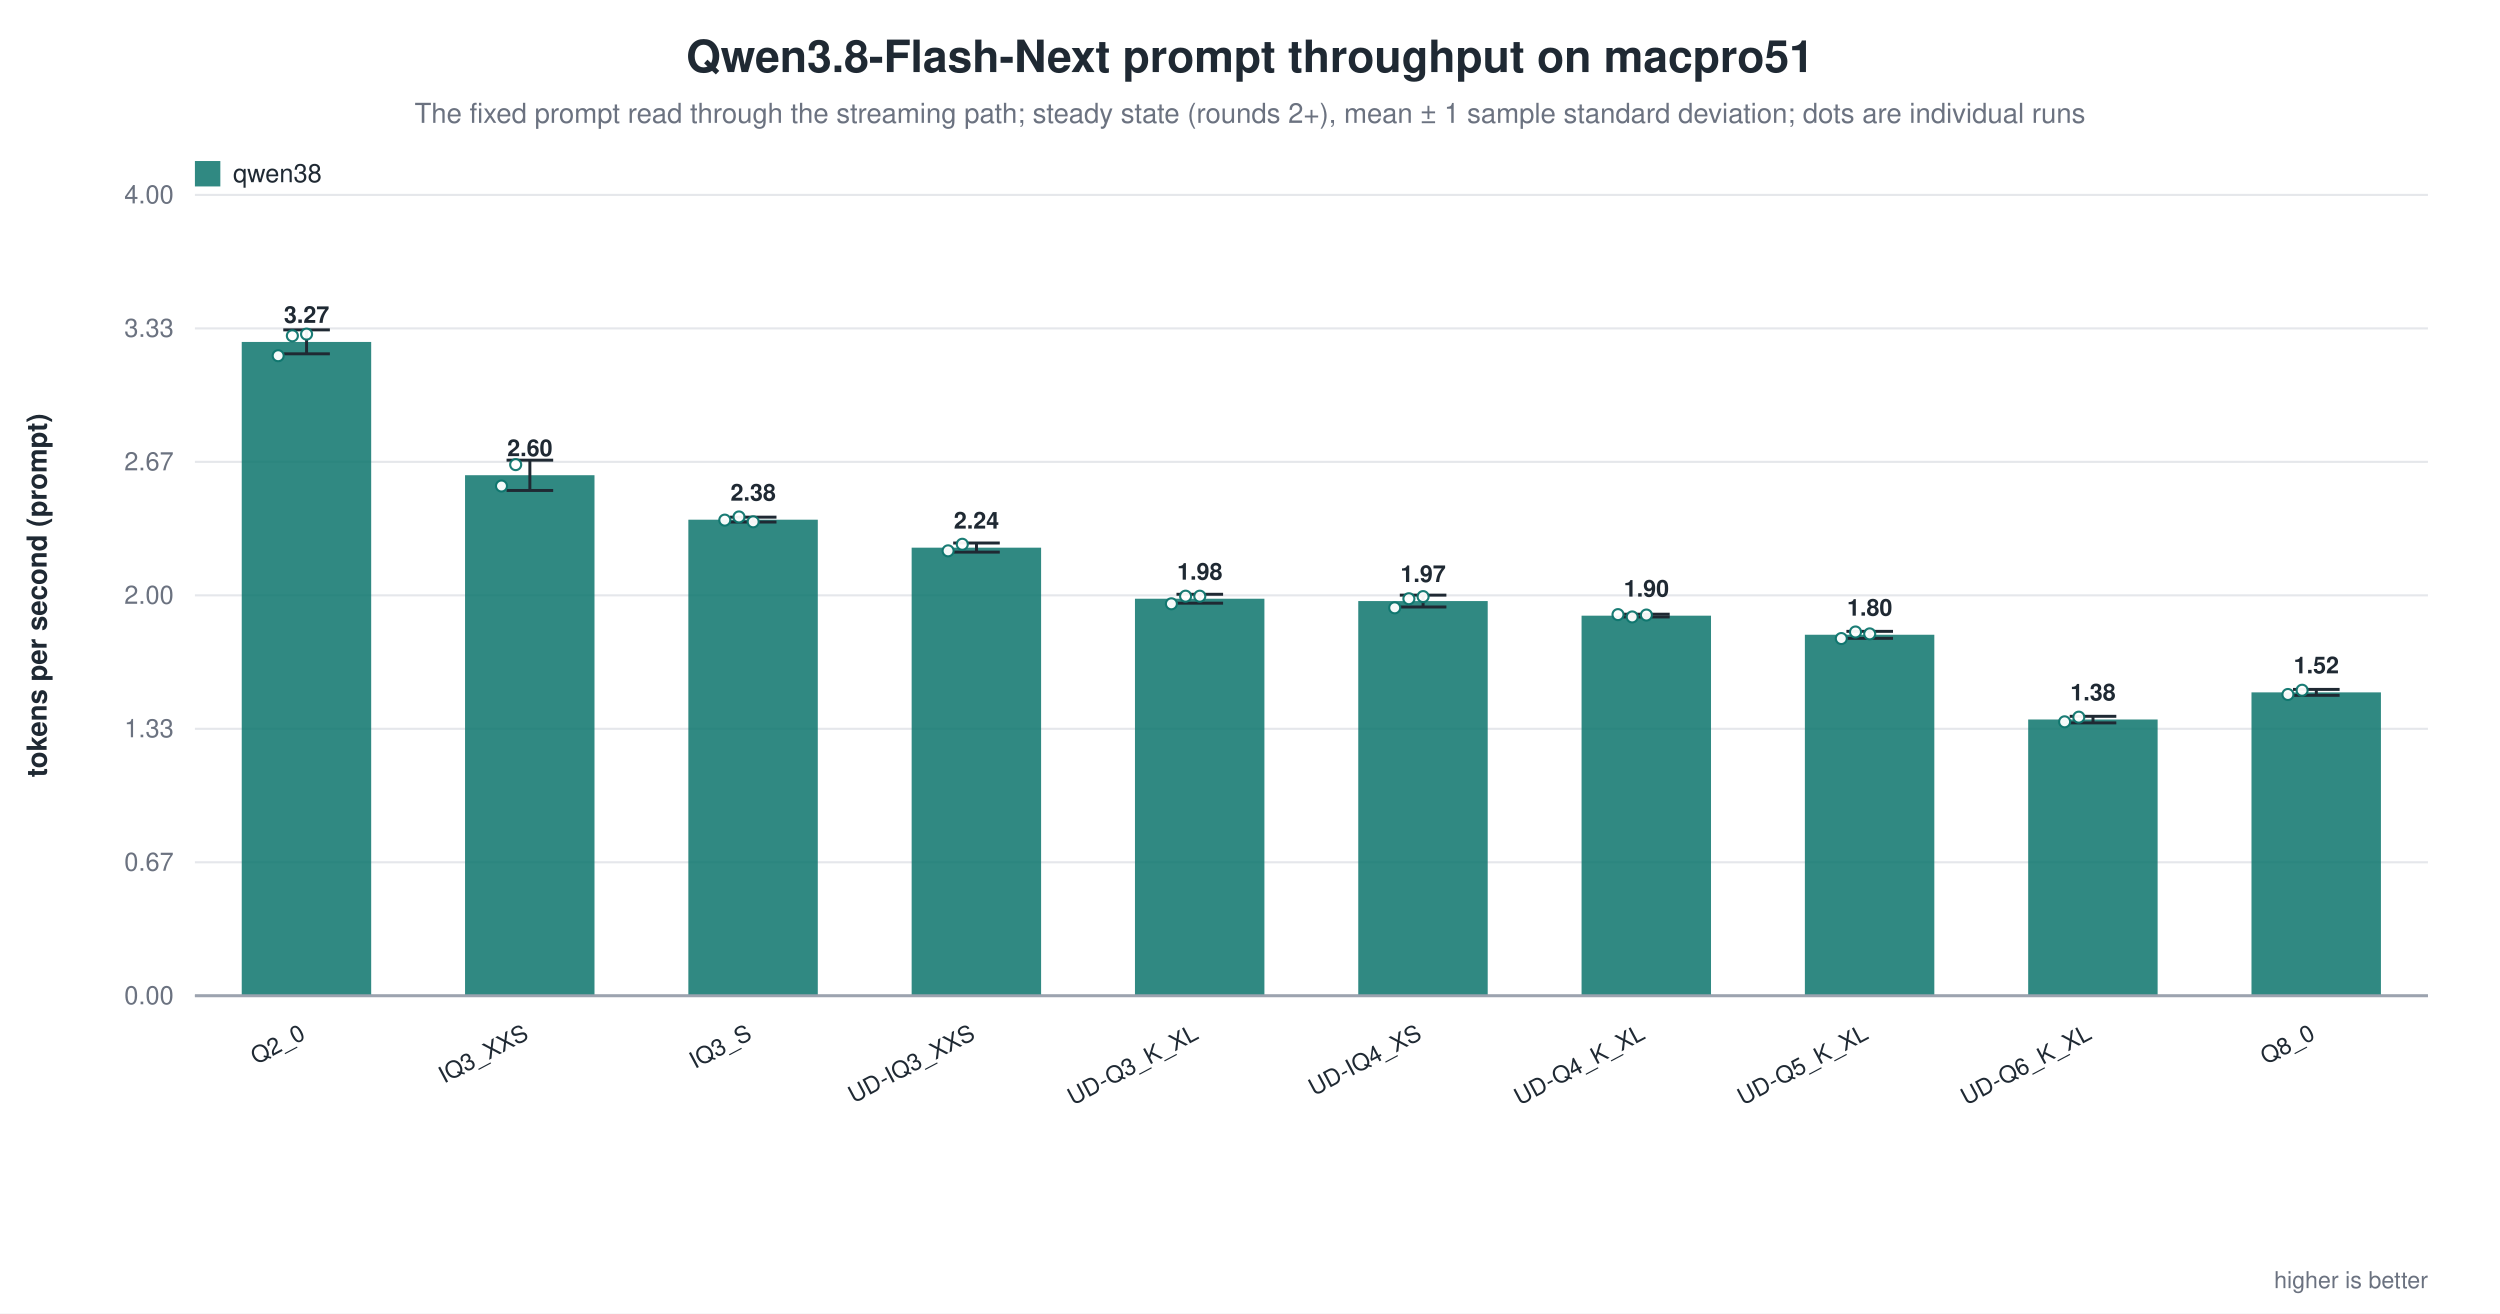
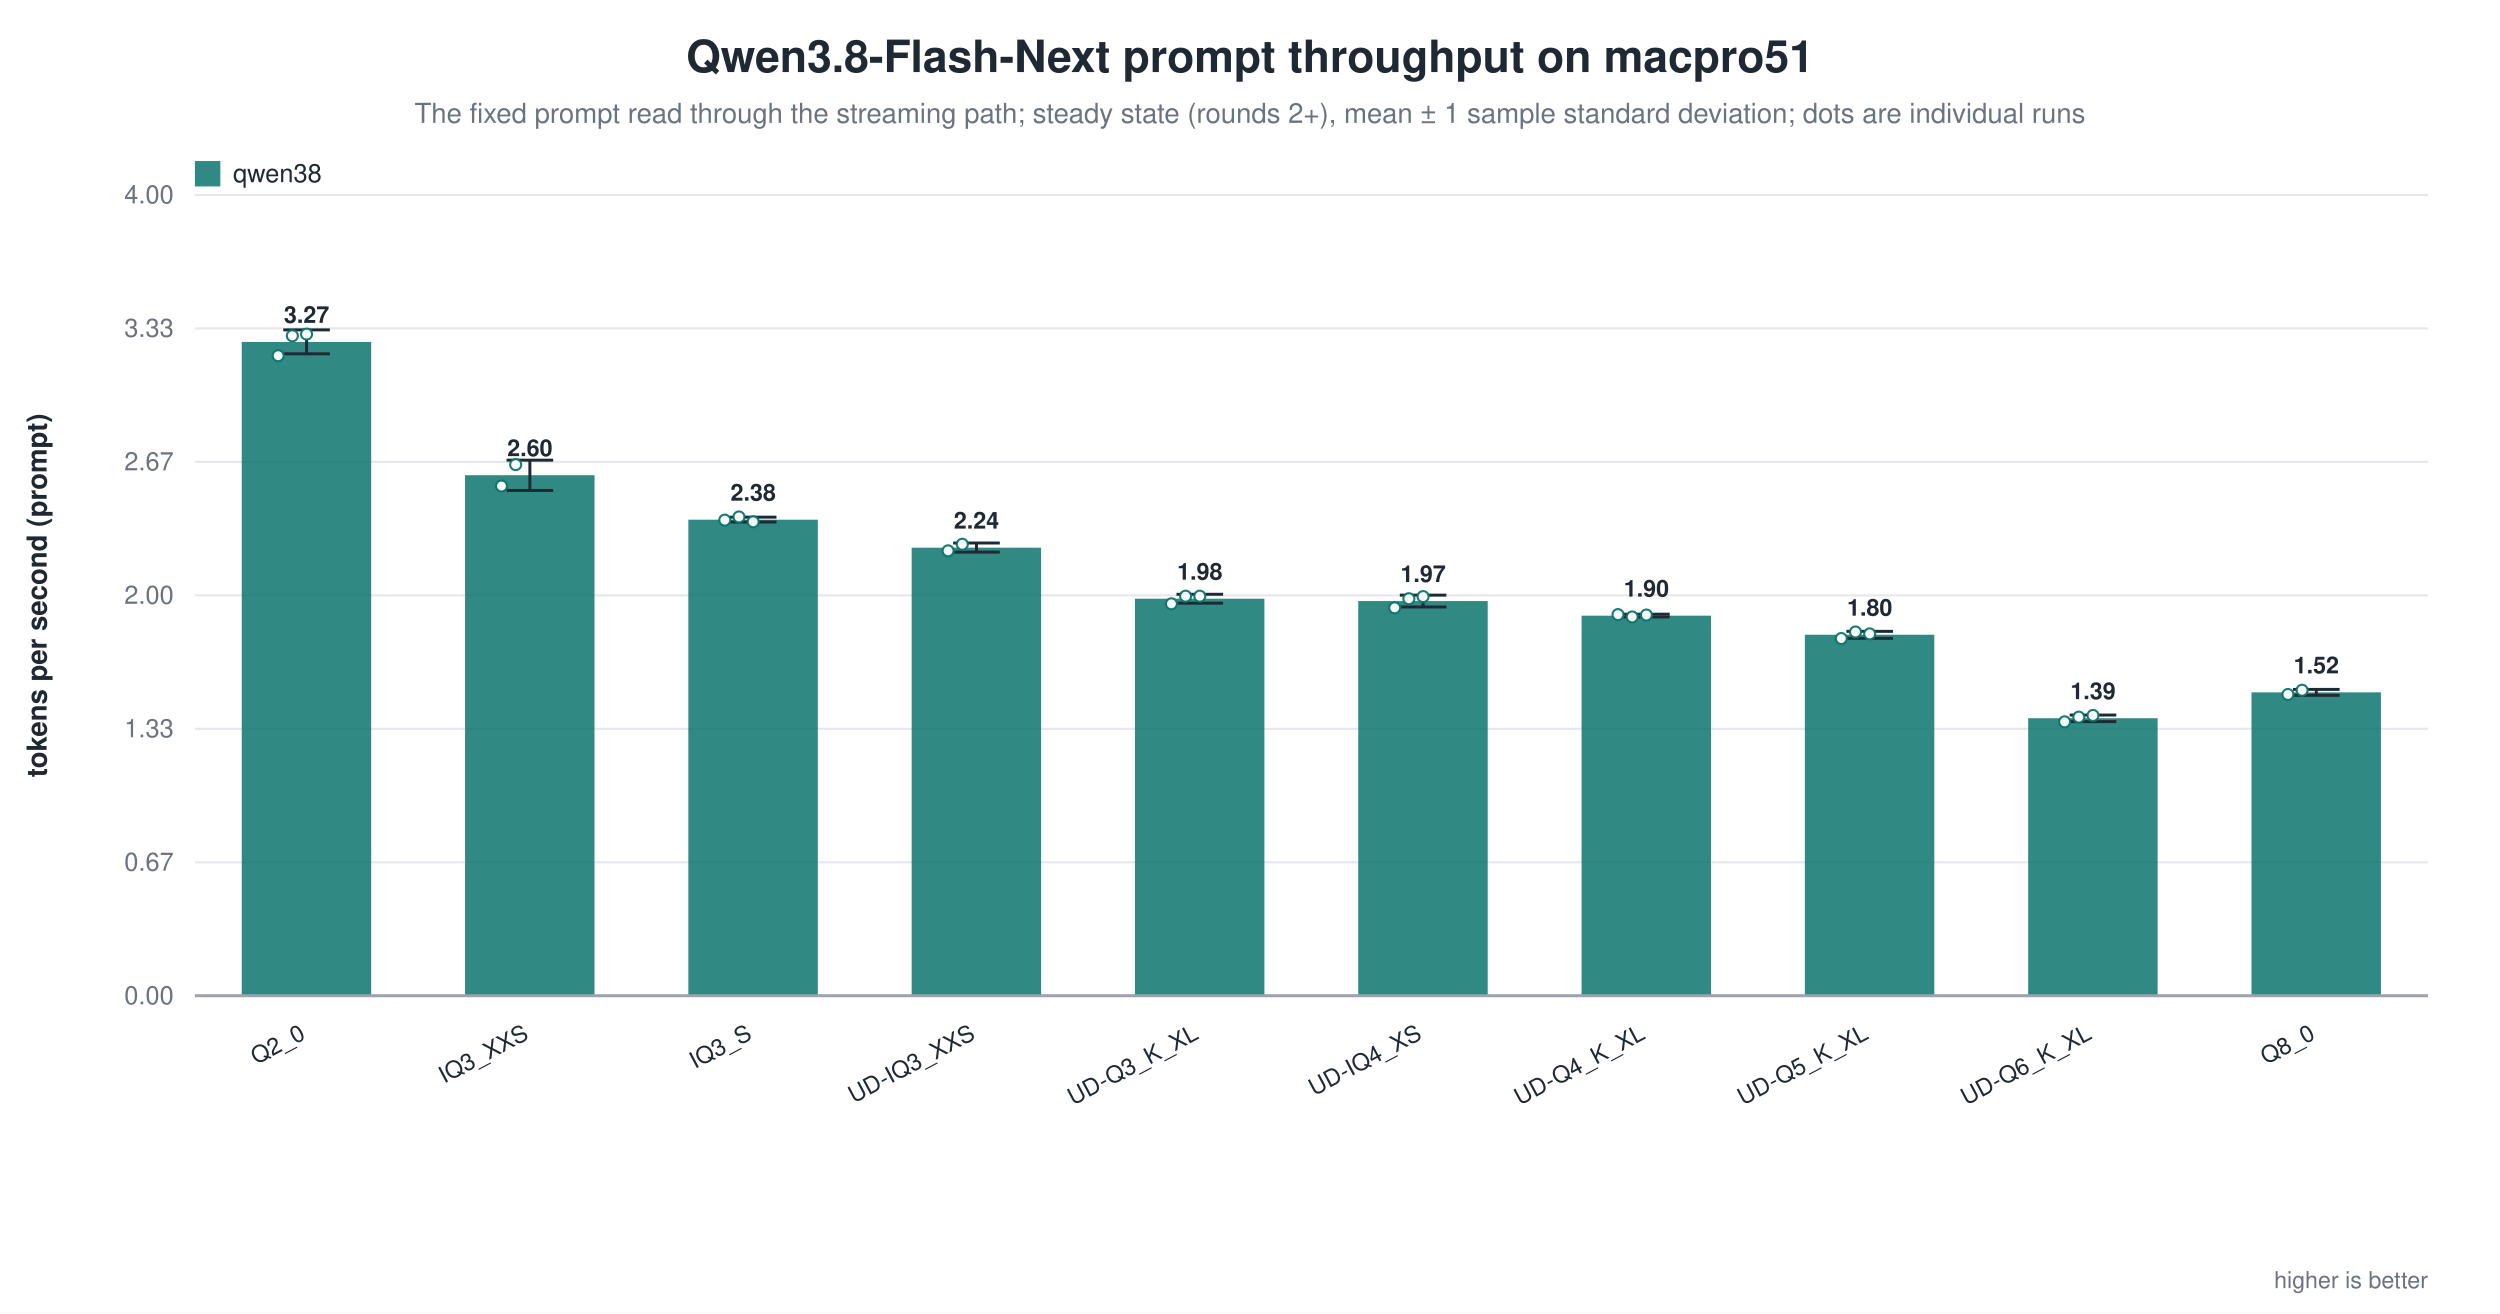
<svg xmlns="http://www.w3.org/2000/svg" width="1180" height="620" viewBox="0 0 1180 620" role="img" aria-label="Qwen3.8-Flash-Next prompt throughput on macpro51">
  <rect width="1180" height="620" fill="white" />
  <text x="590.0" y="34" text-anchor="middle" font-family="Helvetica, Arial, sans-serif" font-size="21" font-weight="600" fill="#1f2933">Qwen3.8-Flash-Next prompt throughput on macpro51</text>
  <text x="590.0" y="58" text-anchor="middle" font-family="Helvetica, Arial, sans-serif" font-size="13" fill="#6b7280">The fixed prompt read through the streaming path; steady state (rounds 2+), mean ± 1 sample standard deviation; dots are individual runs</text>
  <line x1="92.0" y1="470.0" x2="1146.0" y2="470.0" stroke="#9ca3af" stroke-width="1.0" />
  <text x="82.0" y="474.0" text-anchor="end" font-family="Helvetica, Arial, sans-serif" font-size="12" fill="#6b7280" font-weight="400">0.00</text>
  <line x1="92.0" y1="407.0" x2="1146.0" y2="407.0" stroke="#e5e7eb" stroke-width="1.0" />
  <text x="82.0" y="411.0" text-anchor="end" font-family="Helvetica, Arial, sans-serif" font-size="12" fill="#6b7280" font-weight="400">0.67</text>
  <line x1="92.0" y1="344.0" x2="1146.0" y2="344.0" stroke="#e5e7eb" stroke-width="1.0" />
  <text x="82.0" y="348.0" text-anchor="end" font-family="Helvetica, Arial, sans-serif" font-size="12" fill="#6b7280" font-weight="400">1.33</text>
  <line x1="92.0" y1="281.0" x2="1146.0" y2="281.0" stroke="#e5e7eb" stroke-width="1.0" />
  <text x="82.0" y="285.0" text-anchor="end" font-family="Helvetica, Arial, sans-serif" font-size="12" fill="#6b7280" font-weight="400">2.00</text>
  <line x1="92.0" y1="218.0" x2="1146.0" y2="218.0" stroke="#e5e7eb" stroke-width="1.0" />
  <text x="82.0" y="222.0" text-anchor="end" font-family="Helvetica, Arial, sans-serif" font-size="12" fill="#6b7280" font-weight="400">2.67</text>
  <line x1="92.0" y1="155.0" x2="1146.0" y2="155.0" stroke="#e5e7eb" stroke-width="1.0" />
  <text x="82.0" y="159.0" text-anchor="end" font-family="Helvetica, Arial, sans-serif" font-size="12" fill="#6b7280" font-weight="400">3.33</text>
  <line x1="92.0" y1="92.0" x2="1146.0" y2="92.0" stroke="#e5e7eb" stroke-width="1.0" />
  <text x="82.0" y="96.0" text-anchor="end" font-family="Helvetica, Arial, sans-serif" font-size="12" fill="#6b7280" font-weight="400">4.00</text>
  <text x="22.0" y="281.0" text-anchor="middle" font-family="Helvetica, Arial, sans-serif" font-size="13" fill="#1f2933" font-weight="600" transform="rotate(-90.0 22.0 281.0)">tokens per second (prompt)</text>
  <rect x="114.1" y="161.4" width="61.1" height="308.6" fill="#0f766e" opacity="0.86" />
  <line x1="144.7" y1="155.7" x2="144.7" y2="167.0" stroke="#1f2933" stroke-width="1.4" />
  <line x1="133.7" y1="155.7" x2="155.7" y2="155.7" stroke="#1f2933" stroke-width="1.4" />
  <line x1="133.7" y1="167.0" x2="155.7" y2="167.0" stroke="#1f2933" stroke-width="1.4" />
  <circle cx="131.3" cy="167.9" r="2.6" fill="white" stroke="#0f766e" stroke-width="1.0" opacity="0.95" />
  <circle cx="138.0" cy="158.5" r="2.6" fill="white" stroke="#0f766e" stroke-width="1.0" opacity="0.95" />
  <circle cx="144.7" cy="157.7" r="2.6" fill="white" stroke="#0f766e" stroke-width="1.0" opacity="0.95" />
  <text x="144.7" y="152.4" text-anchor="middle" font-family="Helvetica, Arial, sans-serif" font-size="11" fill="#1f2933" font-weight="600">3.27</text>
  <text x="144.7" y="490.0" text-anchor="end" font-family="Helvetica, Arial, sans-serif" font-size="11" fill="#1f2933" font-weight="500" transform="rotate(-28.0 144.7 490.0)">Q2_0</text>
  <rect x="219.5" y="224.3" width="61.1" height="245.7" fill="#0f766e" opacity="0.86" />
  <line x1="250.1" y1="217.2" x2="250.1" y2="231.5" stroke="#1f2933" stroke-width="1.4" />
  <line x1="239.1" y1="217.2" x2="261.1" y2="217.2" stroke="#1f2933" stroke-width="1.4" />
  <line x1="239.1" y1="231.5" x2="261.1" y2="231.5" stroke="#1f2933" stroke-width="1.4" />
  <circle cx="236.7" cy="229.4" r="2.6" fill="white" stroke="#0f766e" stroke-width="1.0" opacity="0.95" />
  <circle cx="243.4" cy="219.3" r="2.6" fill="white" stroke="#0f766e" stroke-width="1.0" opacity="0.95" />
  <text x="250.1" y="215.3" text-anchor="middle" font-family="Helvetica, Arial, sans-serif" font-size="11" fill="#1f2933" font-weight="600">2.60</text>
  <text x="250.1" y="490.0" text-anchor="end" font-family="Helvetica, Arial, sans-serif" font-size="11" fill="#1f2933" font-weight="500" transform="rotate(-28.0 250.1 490.0)">IQ3_XXS</text>
  <rect x="324.9" y="245.3" width="61.1" height="224.7" fill="#0f766e" opacity="0.86" />
  <line x1="355.5" y1="244.1" x2="355.5" y2="246.4" stroke="#1f2933" stroke-width="1.4" />
  <line x1="344.5" y1="244.1" x2="366.5" y2="244.1" stroke="#1f2933" stroke-width="1.4" />
  <line x1="344.5" y1="246.4" x2="366.5" y2="246.4" stroke="#1f2933" stroke-width="1.4" />
  <circle cx="342.1" cy="245.5" r="2.6" fill="white" stroke="#0f766e" stroke-width="1.0" opacity="0.95" />
  <circle cx="348.8" cy="244.0" r="2.6" fill="white" stroke="#0f766e" stroke-width="1.0" opacity="0.95" />
  <circle cx="355.5" cy="246.3" r="2.6" fill="white" stroke="#0f766e" stroke-width="1.0" opacity="0.95" />
  <text x="355.5" y="236.3" text-anchor="middle" font-family="Helvetica, Arial, sans-serif" font-size="11" fill="#1f2933" font-weight="600">2.38</text>
  <text x="355.5" y="490.0" text-anchor="end" font-family="Helvetica, Arial, sans-serif" font-size="11" fill="#1f2933" font-weight="500" transform="rotate(-28.0 355.5 490.0)">IQ3_S</text>
  <rect x="430.3" y="258.5" width="61.1" height="211.5" fill="#0f766e" opacity="0.86" />
  <line x1="460.9" y1="256.3" x2="460.9" y2="260.6" stroke="#1f2933" stroke-width="1.4" />
  <line x1="449.9" y1="256.3" x2="471.9" y2="256.3" stroke="#1f2933" stroke-width="1.4" />
  <line x1="449.9" y1="260.6" x2="471.9" y2="260.6" stroke="#1f2933" stroke-width="1.4" />
  <circle cx="447.5" cy="260.0" r="2.6" fill="white" stroke="#0f766e" stroke-width="1.0" opacity="0.95" />
  <circle cx="454.2" cy="256.9" r="2.6" fill="white" stroke="#0f766e" stroke-width="1.0" opacity="0.95" />
  <text x="460.9" y="249.5" text-anchor="middle" font-family="Helvetica, Arial, sans-serif" font-size="11" fill="#1f2933" font-weight="600">2.24</text>
  <text x="460.9" y="490.0" text-anchor="end" font-family="Helvetica, Arial, sans-serif" font-size="11" fill="#1f2933" font-weight="500" transform="rotate(-28.0 460.9 490.0)">UD-IQ3_XXS</text>
  <rect x="535.7" y="282.6" width="61.1" height="187.4" fill="#0f766e" opacity="0.86" />
  <line x1="566.3" y1="280.5" x2="566.3" y2="284.7" stroke="#1f2933" stroke-width="1.4" />
  <line x1="555.3" y1="280.5" x2="577.3" y2="280.5" stroke="#1f2933" stroke-width="1.4" />
  <line x1="555.3" y1="284.7" x2="577.3" y2="284.7" stroke="#1f2933" stroke-width="1.4" />
  <circle cx="552.9" cy="285.0" r="2.6" fill="white" stroke="#0f766e" stroke-width="1.0" opacity="0.95" />
  <circle cx="559.6" cy="281.4" r="2.6" fill="white" stroke="#0f766e" stroke-width="1.0" opacity="0.95" />
  <circle cx="566.3" cy="281.4" r="2.6" fill="white" stroke="#0f766e" stroke-width="1.0" opacity="0.95" />
  <text x="566.3" y="273.6" text-anchor="middle" font-family="Helvetica, Arial, sans-serif" font-size="11" fill="#1f2933" font-weight="600">1.98</text>
  <text x="566.3" y="490.0" text-anchor="end" font-family="Helvetica, Arial, sans-serif" font-size="11" fill="#1f2933" font-weight="500" transform="rotate(-28.0 566.3 490.0)">UD-Q3_K_XL</text>
  <rect x="641.1" y="283.7" width="61.1" height="186.3" fill="#0f766e" opacity="0.86" />
  <line x1="671.7" y1="280.9" x2="671.7" y2="286.5" stroke="#1f2933" stroke-width="1.4" />
  <line x1="660.7" y1="280.9" x2="682.7" y2="280.9" stroke="#1f2933" stroke-width="1.4" />
  <line x1="660.7" y1="286.5" x2="682.7" y2="286.5" stroke="#1f2933" stroke-width="1.4" />
  <circle cx="658.3" cy="286.9" r="2.6" fill="white" stroke="#0f766e" stroke-width="1.0" opacity="0.95" />
  <circle cx="665.0" cy="282.6" r="2.6" fill="white" stroke="#0f766e" stroke-width="1.0" opacity="0.95" />
  <circle cx="671.7" cy="281.6" r="2.6" fill="white" stroke="#0f766e" stroke-width="1.0" opacity="0.95" />
  <text x="671.7" y="274.7" text-anchor="middle" font-family="Helvetica, Arial, sans-serif" font-size="11" fill="#1f2933" font-weight="600">1.97</text>
  <text x="671.7" y="490.0" text-anchor="end" font-family="Helvetica, Arial, sans-serif" font-size="11" fill="#1f2933" font-weight="500" transform="rotate(-28.0 671.7 490.0)">UD-IQ4_XS</text>
  <rect x="746.5" y="290.6" width="61.1" height="179.4" fill="#0f766e" opacity="0.86" />
  <line x1="777.1" y1="289.9" x2="777.1" y2="291.2" stroke="#1f2933" stroke-width="1.4" />
  <line x1="766.1" y1="289.9" x2="788.1" y2="289.9" stroke="#1f2933" stroke-width="1.4" />
  <line x1="766.1" y1="291.2" x2="788.1" y2="291.2" stroke="#1f2933" stroke-width="1.4" />
  <circle cx="763.7" cy="290.1" r="2.6" fill="white" stroke="#0f766e" stroke-width="1.0" opacity="0.95" />
  <circle cx="770.4" cy="291.2" r="2.6" fill="white" stroke="#0f766e" stroke-width="1.0" opacity="0.95" />
  <circle cx="777.1" cy="290.3" r="2.6" fill="white" stroke="#0f766e" stroke-width="1.0" opacity="0.95" />
  <text x="777.1" y="281.6" text-anchor="middle" font-family="Helvetica, Arial, sans-serif" font-size="11" fill="#1f2933" font-weight="600">1.90</text>
  <text x="777.1" y="490.0" text-anchor="end" font-family="Helvetica, Arial, sans-serif" font-size="11" fill="#1f2933" font-weight="500" transform="rotate(-28.0 777.1 490.0)">UD-Q4_K_XL</text>
  <rect x="851.9" y="299.6" width="61.1" height="170.4" fill="#0f766e" opacity="0.86" />
  <line x1="882.5" y1="298.0" x2="882.5" y2="301.3" stroke="#1f2933" stroke-width="1.4" />
  <line x1="871.5" y1="298.0" x2="893.5" y2="298.0" stroke="#1f2933" stroke-width="1.4" />
  <line x1="871.5" y1="301.3" x2="893.5" y2="301.3" stroke="#1f2933" stroke-width="1.4" />
  <circle cx="869.1" cy="301.4" r="2.6" fill="white" stroke="#0f766e" stroke-width="1.0" opacity="0.95" />
  <circle cx="875.8" cy="298.3" r="2.6" fill="white" stroke="#0f766e" stroke-width="1.0" opacity="0.95" />
  <circle cx="882.5" cy="299.2" r="2.6" fill="white" stroke="#0f766e" stroke-width="1.0" opacity="0.95" />
  <text x="882.5" y="290.6" text-anchor="middle" font-family="Helvetica, Arial, sans-serif" font-size="11" fill="#1f2933" font-weight="600">1.80</text>
  <text x="882.5" y="490.0" text-anchor="end" font-family="Helvetica, Arial, sans-serif" font-size="11" fill="#1f2933" font-weight="500" transform="rotate(-28.0 882.5 490.0)">UD-Q5_K_XL</text>
-   <rect x="957.3" y="339.6" width="61.1" height="130.4" fill="#0f766e" opacity="0.86" />
-   <line x1="987.9" y1="338.1" x2="987.9" y2="341.2" stroke="#1f2933" stroke-width="1.4" />
-   <line x1="976.9" y1="338.1" x2="998.9" y2="338.1" stroke="#1f2933" stroke-width="1.4" />
-   <line x1="976.9" y1="341.2" x2="998.9" y2="341.2" stroke="#1f2933" stroke-width="1.4" />
+   <rect x="957.3" y="339.0" width="61.1" height="131.0" fill="#0f766e" opacity="0.86" />
+   <line x1="987.9" y1="337.5" x2="987.9" y2="340.6" stroke="#1f2933" stroke-width="1.4" />
+   <line x1="976.9" y1="337.5" x2="998.9" y2="337.5" stroke="#1f2933" stroke-width="1.4" />
+   <line x1="976.9" y1="340.6" x2="998.9" y2="340.6" stroke="#1f2933" stroke-width="1.4" />
  <circle cx="974.5" cy="340.7" r="2.6" fill="white" stroke="#0f766e" stroke-width="1.0" opacity="0.95" />
  <circle cx="981.2" cy="338.5" r="2.6" fill="white" stroke="#0f766e" stroke-width="1.0" opacity="0.95" />
-   <text x="987.9" y="330.6" text-anchor="middle" font-family="Helvetica, Arial, sans-serif" font-size="11" fill="#1f2933" font-weight="600">1.38</text>
+   <circle cx="987.9" cy="337.7" r="2.6" fill="white" stroke="#0f766e" stroke-width="1.0" opacity="0.95" />
+   <text x="987.9" y="330.0" text-anchor="middle" font-family="Helvetica, Arial, sans-serif" font-size="11" fill="#1f2933" font-weight="600">1.39</text>
  <text x="987.9" y="490.0" text-anchor="end" font-family="Helvetica, Arial, sans-serif" font-size="11" fill="#1f2933" font-weight="500" transform="rotate(-28.0 987.9 490.0)">UD-Q6_K_XL</text>
  <rect x="1062.7" y="326.8" width="61.1" height="143.2" fill="#0f766e" opacity="0.86" />
  <line x1="1093.3" y1="325.4" x2="1093.3" y2="328.2" stroke="#1f2933" stroke-width="1.4" />
  <line x1="1082.3" y1="325.4" x2="1104.3" y2="325.4" stroke="#1f2933" stroke-width="1.4" />
  <line x1="1082.3" y1="328.2" x2="1104.3" y2="328.2" stroke="#1f2933" stroke-width="1.4" />
  <circle cx="1079.9" cy="327.8" r="2.6" fill="white" stroke="#0f766e" stroke-width="1.0" opacity="0.95" />
  <circle cx="1086.6" cy="325.8" r="2.6" fill="white" stroke="#0f766e" stroke-width="1.0" opacity="0.95" />
  <text x="1093.3" y="317.8" text-anchor="middle" font-family="Helvetica, Arial, sans-serif" font-size="11" fill="#1f2933" font-weight="600">1.52</text>
  <text x="1093.3" y="490.0" text-anchor="end" font-family="Helvetica, Arial, sans-serif" font-size="11" fill="#1f2933" font-weight="500" transform="rotate(-28.0 1093.3 490.0)">Q8_0</text>
  <line x1="92.0" y1="470.0" x2="1146.0" y2="470.0" stroke="#9ca3af" stroke-width="1.4" />
  <rect x="92.0" y="76.0" width="12.0" height="12.0" fill="#0f766e" opacity="0.86" />
  <text x="110.0" y="86.0" text-anchor="start" font-family="Helvetica, Arial, sans-serif" font-size="12" fill="#1f2933" font-weight="500">qwen38</text>
  <text x="1146.0" y="608.0" text-anchor="end" font-family="Helvetica, Arial, sans-serif" font-size="11" fill="#6b7280" font-weight="400">higher is better</text>
</svg>
